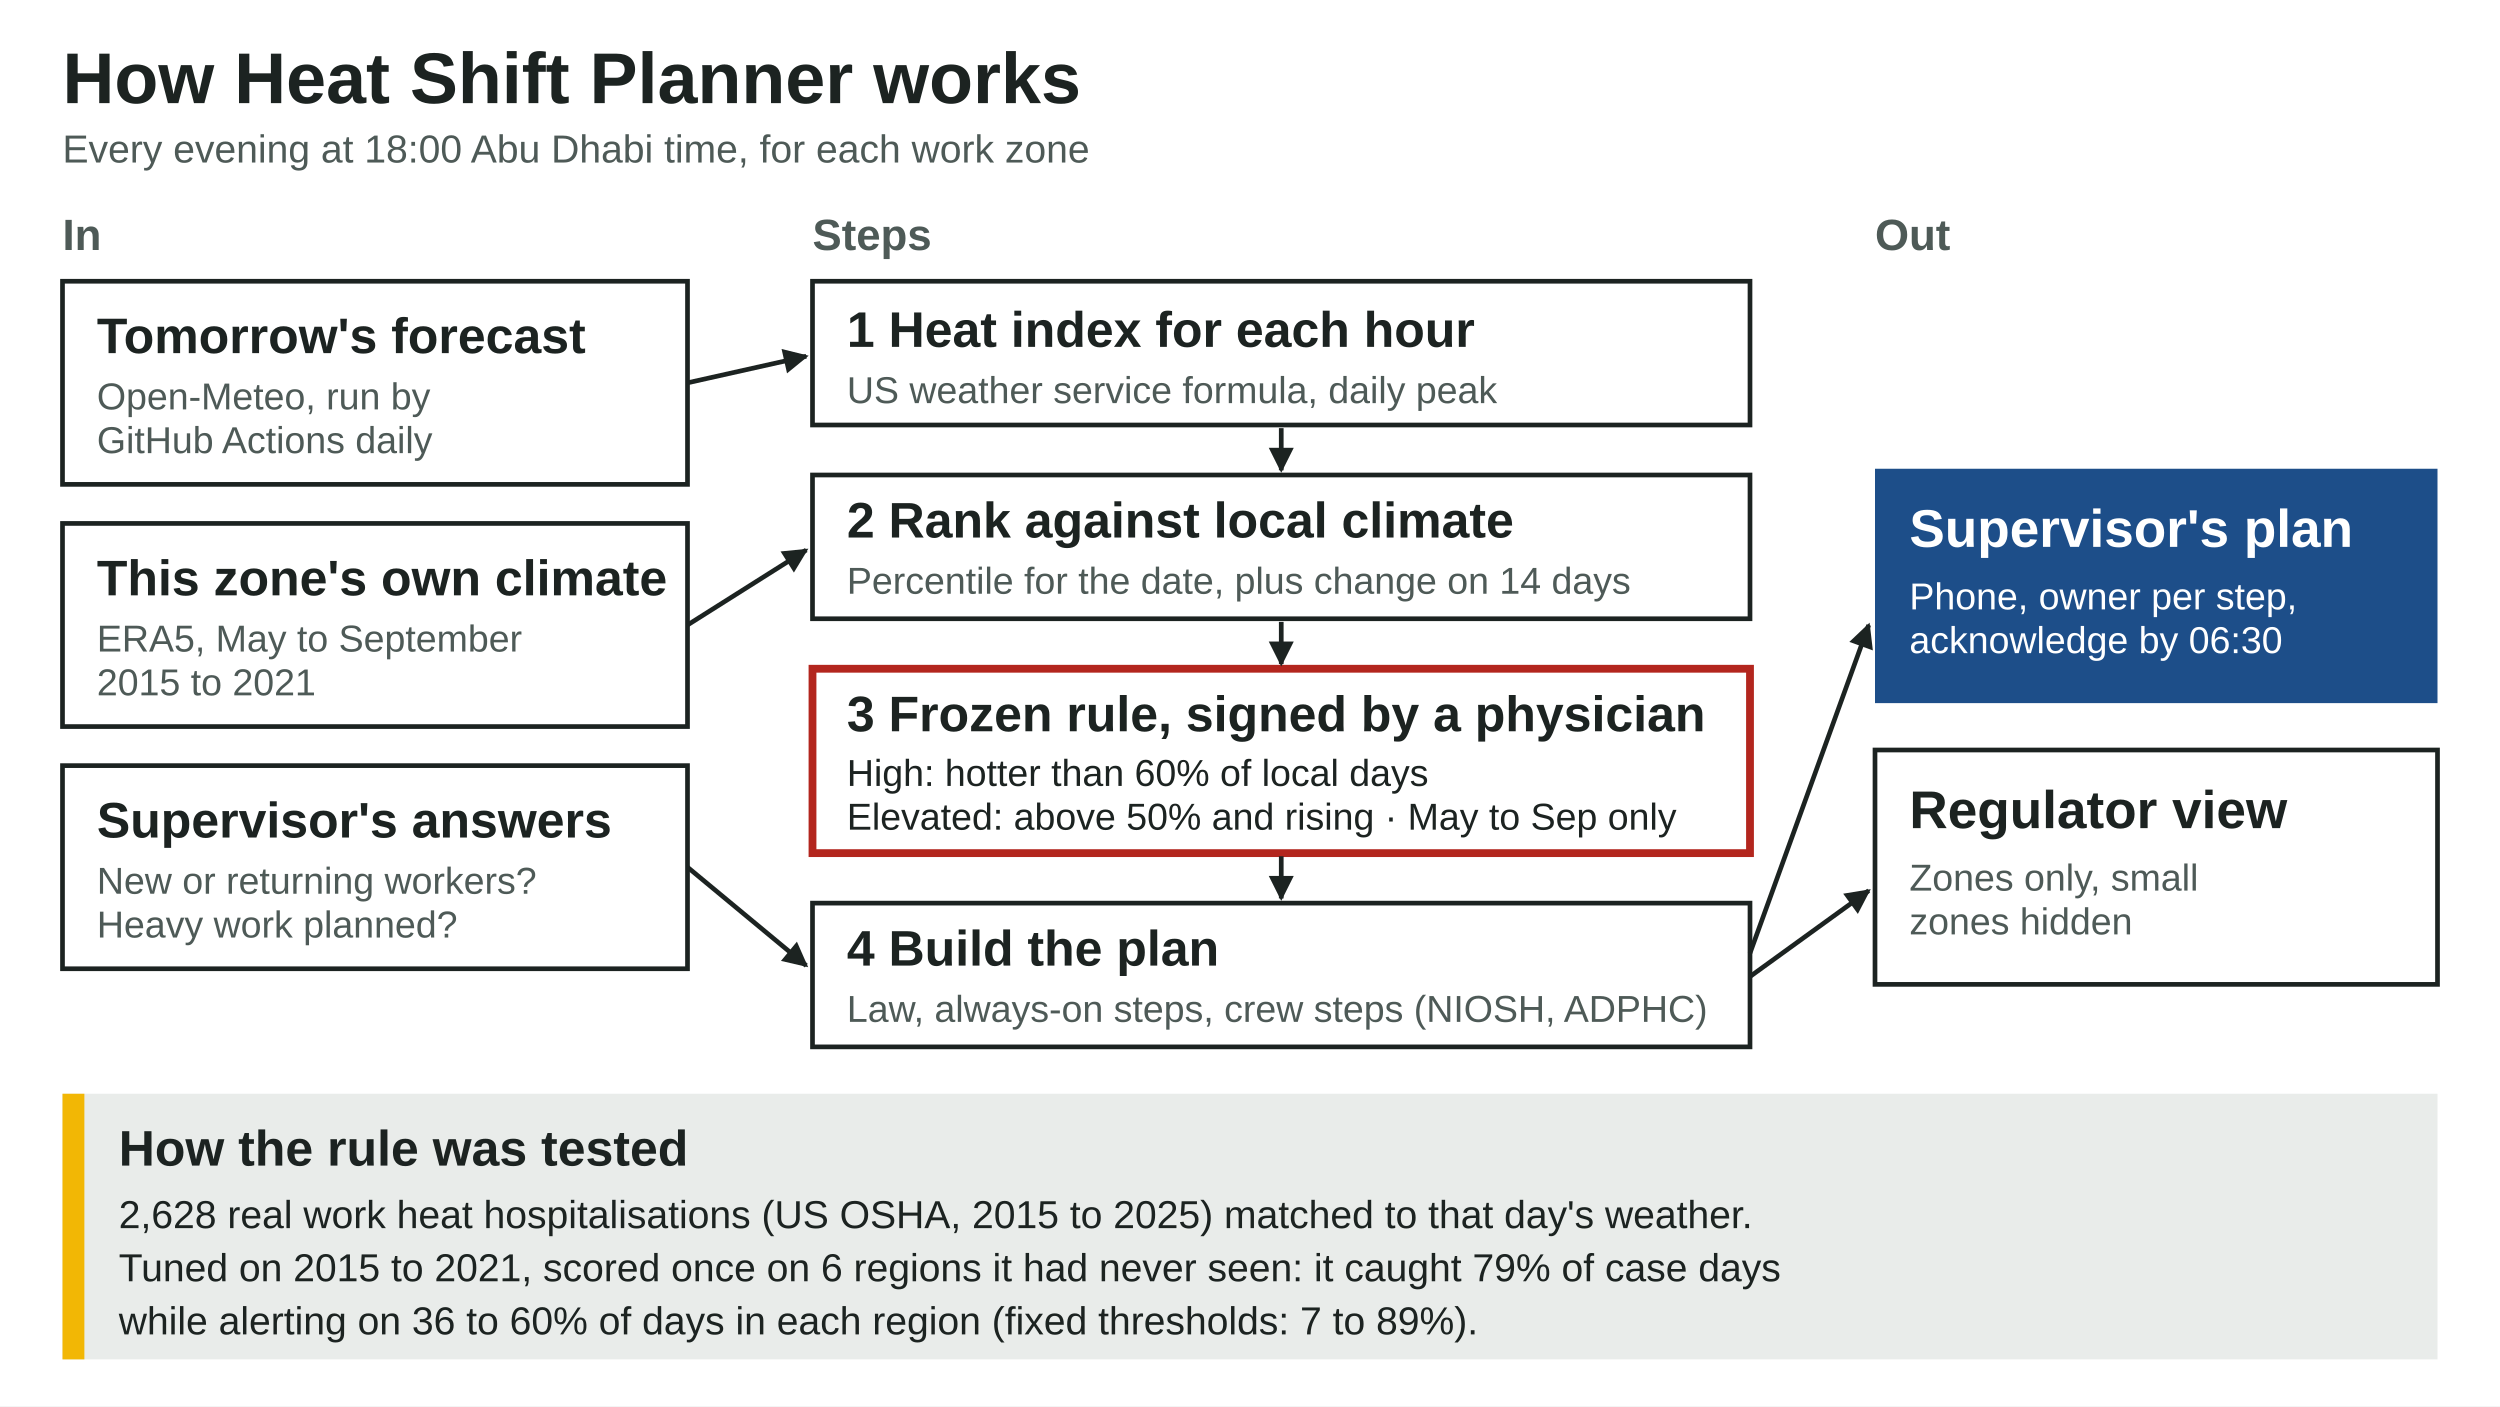
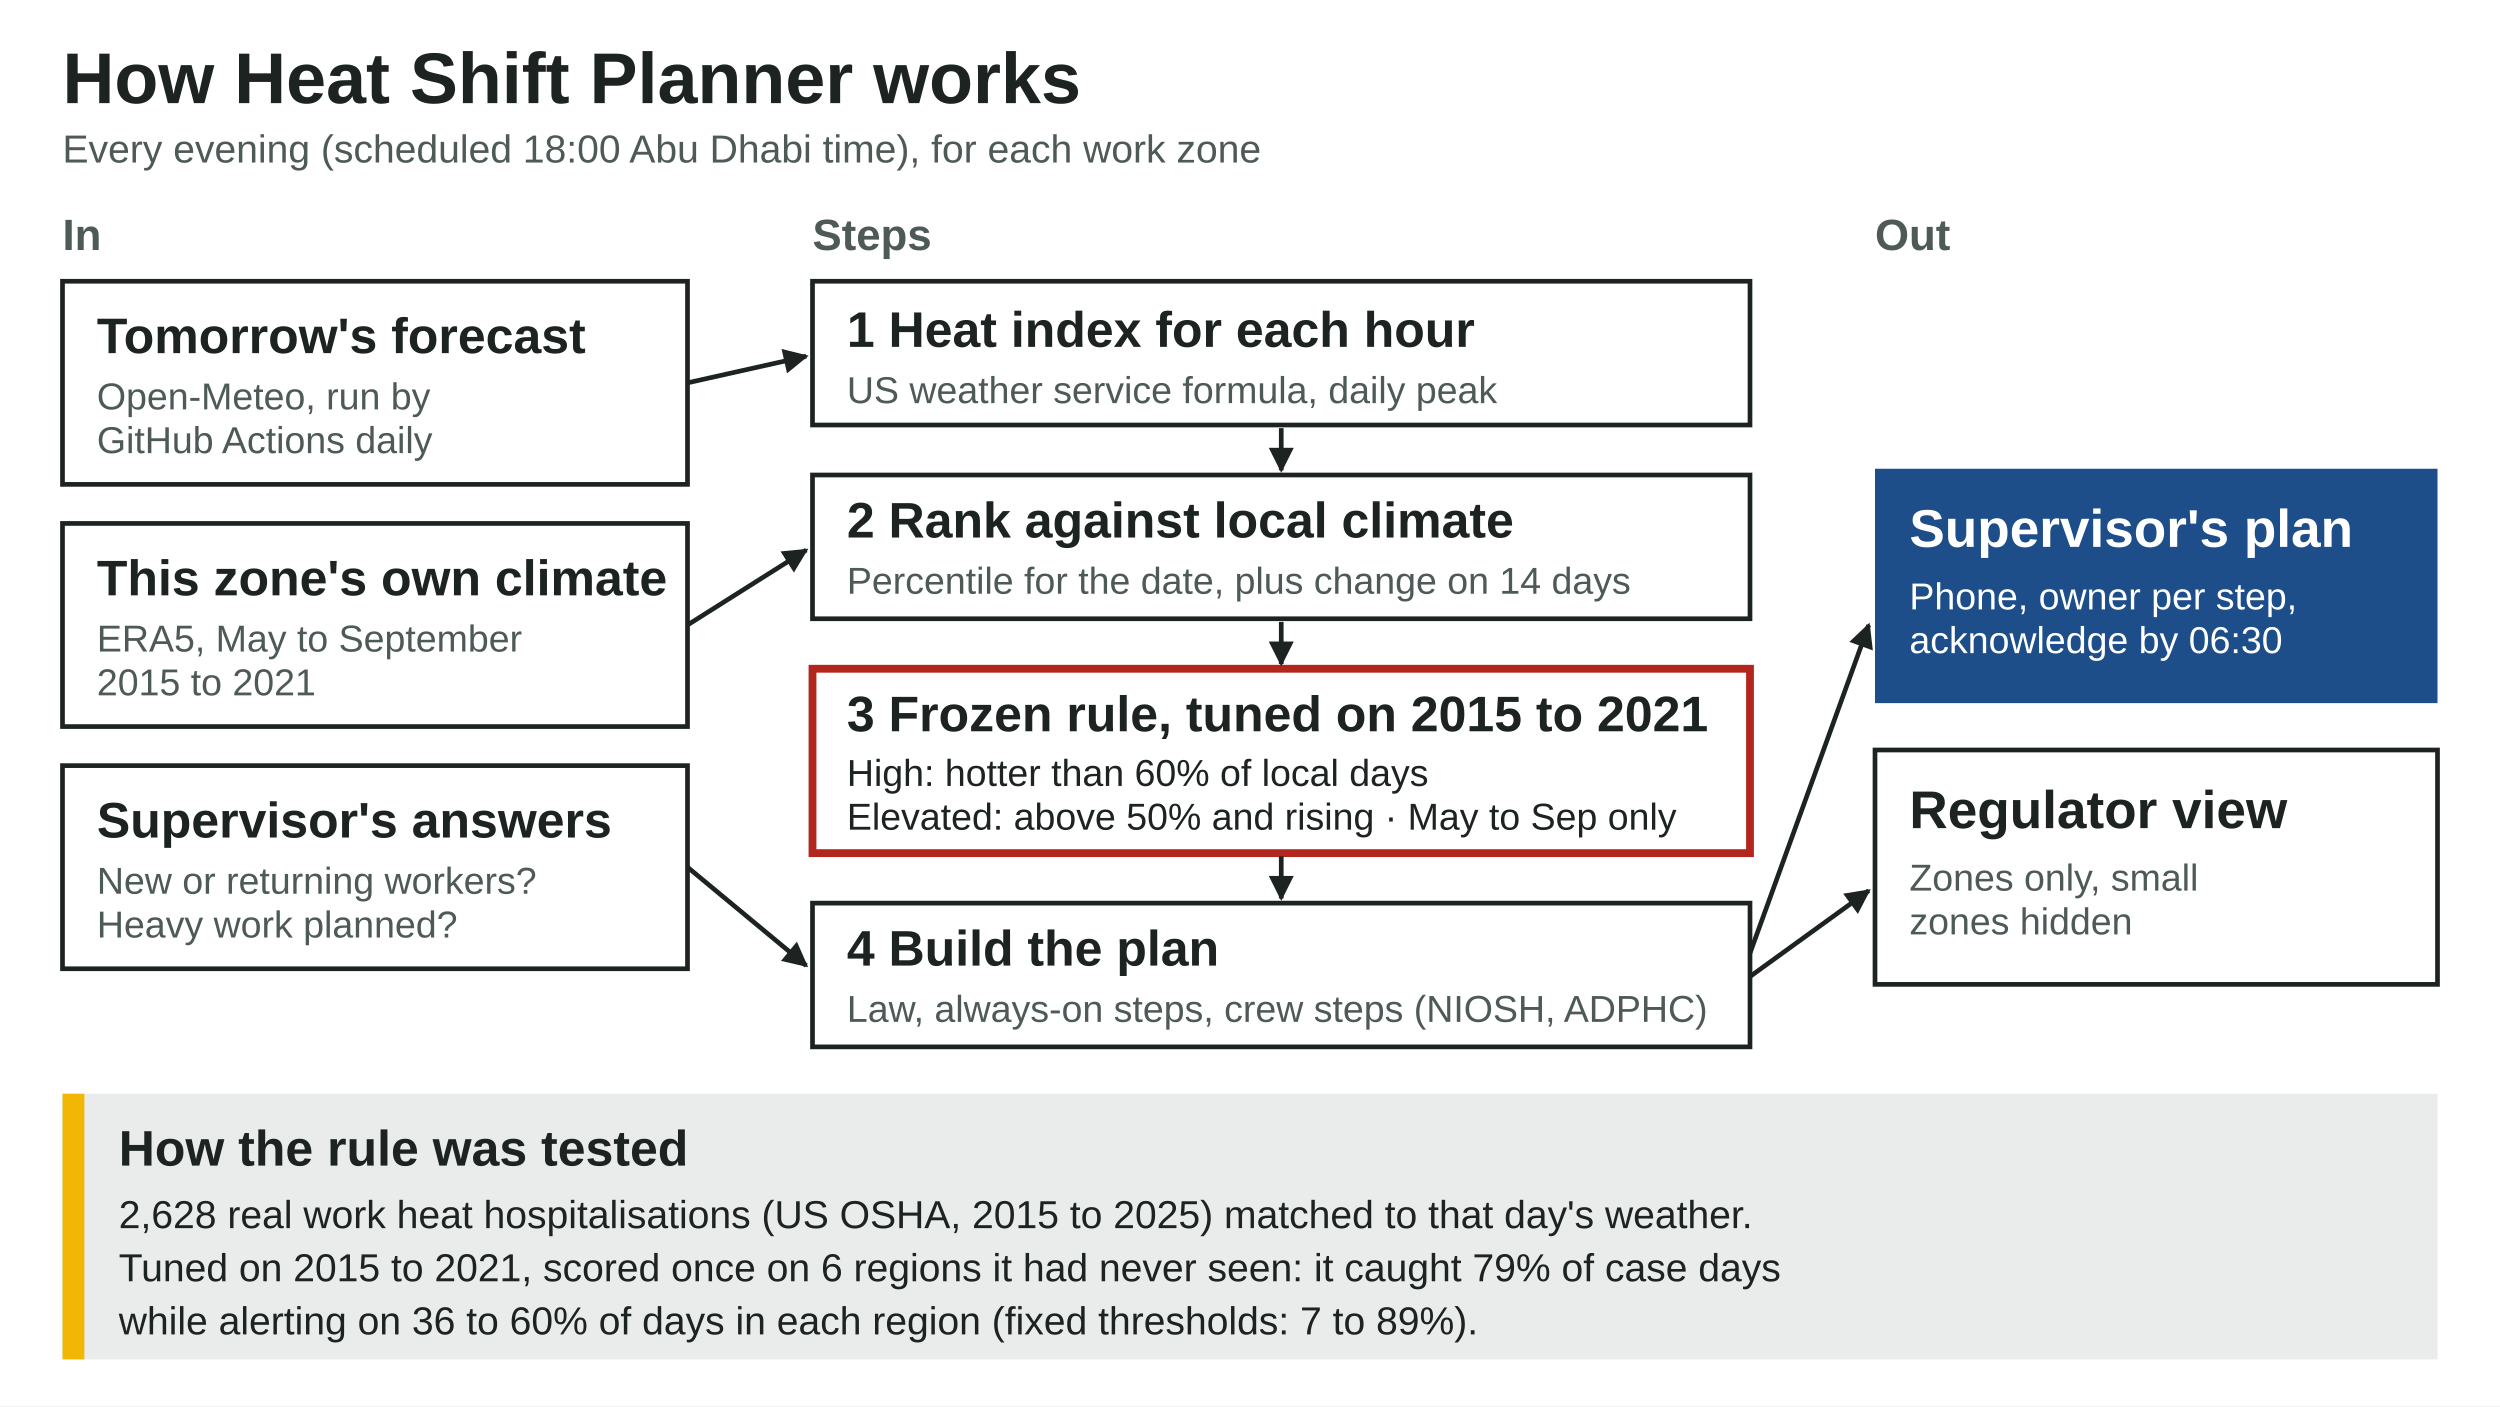
<svg xmlns="http://www.w3.org/2000/svg" width="1600" height="900" viewBox="0 0 1600 900">
  <defs>
    <marker id="ar" viewBox="0 0 10 10" refX="9" refY="5" markerUnits="userSpaceOnUse" markerWidth="16" markerHeight="16" orient="auto">
      <path d="M0,0 L10,5 L0,10 z" fill="#1C2321" />
    </marker>
    <style>
      .t{font-family:'Barlow Condensed','Arial Narrow',Arial,sans-serif;font-weight:700;fill:#1C2321}
      .b{font-family:'Atkinson Hyperlegible',Arial,sans-serif;fill:#1C2321}
      .m{fill:#4E5A57}
      .w{fill:#fff}
      .box{fill:#fff;stroke:#1C2321;stroke-width:3}
      .ln{stroke:#1C2321;stroke-width:3;fill:none;marker-end:url(#ar)}
    </style>
  </defs>
  <rect width="1600" height="900" fill="#FFFFFF" />
  <text x="40" y="66" class="t" font-size="46">How Heat Shift Planner works</text>
-   <text x="40" y="104" class="b m" font-size="25">Every evening at 18:00 Abu Dhabi time, for each work zone</text>
+   <text x="40" y="104" class="b m" font-size="25">Every evening (scheduled 18:00 Abu Dhabi time), for each work zone</text>
  <text x="40" y="160" class="t m" font-size="28">In</text>
  <text x="520" y="160" class="t m" font-size="28">Steps</text>
  <text x="1200" y="160" class="t m" font-size="28">Out</text>
  <rect x="40" y="180" width="400" height="130" class="box" />
  <text x="62" y="226" class="t" font-size="32">Tomorrow's forecast</text>
  <text x="62" y="262" class="b m" font-size="24">Open-Meteo, run by</text>
  <text x="62" y="290" class="b m" font-size="24">GitHub Actions daily</text>
  <rect x="40" y="335" width="400" height="130" class="box" />
  <text x="62" y="381" class="t" font-size="32">This zone's own climate</text>
  <text x="62" y="417" class="b m" font-size="24">ERA5, May to September</text>
  <text x="62" y="445" class="b m" font-size="24">2015 to 2021</text>
  <rect x="40" y="490" width="400" height="130" class="box" />
  <text x="62" y="536" class="t" font-size="32">Supervisor's answers</text>
  <text x="62" y="572" class="b m" font-size="24">New or returning workers?</text>
  <text x="62" y="600" class="b m" font-size="24">Heavy work planned?</text>
  <rect x="520" y="180" width="600" height="92" class="box" />
  <text x="542" y="222" class="t" font-size="32">1  Heat index for each hour</text>
  <text x="542" y="258" class="b m" font-size="24">US weather service formula, daily peak</text>
  <rect x="520" y="304" width="600" height="92" class="box" />
  <text x="542" y="344" class="t" font-size="32">2  Rank against local climate</text>
  <text x="542" y="380" class="b m" font-size="24">Percentile for the date, plus change on 14 days</text>
  <rect x="520" y="428" width="600" height="118" fill="#fff" stroke="#B3261E" stroke-width="5" />
-   <text x="542" y="468" class="t" font-size="32">3  Frozen rule, signed by a physician</text>
+   <text x="542" y="468" class="t" font-size="32">3  Frozen rule, tuned on 2015 to 2021</text>
  <text x="542" y="503" class="b" font-size="24">High: hotter than 60% of local days</text>
  <text x="542" y="531" class="b" font-size="24">Elevated: above 50% and rising · May to Sep only</text>
  <rect x="520" y="578" width="600" height="92" class="box" />
  <text x="542" y="618" class="t" font-size="32">4  Build the plan</text>
  <text x="542" y="654" class="b m" font-size="24">Law, always-on steps, crew steps (NIOSH, ADPHC)</text>
  <rect x="1200" y="300" width="360" height="150" fill="#1D4E89" />
  <text x="1222" y="350" class="t w" font-size="34">Supervisor's plan</text>
  <text x="1222" y="390" class="b w" font-size="24">Phone, owner per step,</text>
  <text x="1222" y="418" class="b w" font-size="24">acknowledge by 06:30</text>
  <rect x="1200" y="480" width="360" height="150" class="box" />
  <text x="1222" y="530" class="t" font-size="34">Regulator view</text>
  <text x="1222" y="570" class="b m" font-size="24">Zones only, small</text>
  <text x="1222" y="598" class="b m" font-size="24">zones hidden</text>
  <path d="M440,245 L516,228" class="ln" />
  <path d="M440,400 L516,352" class="ln" />
  <path d="M440,555 L516,618" class="ln" />
  <path d="M820,274 L820,301" class="ln" />
  <path d="M820,398 L820,425" class="ln" />
  <path d="M820,548 L820,575" class="ln" />
  <path d="M1120,610 L1196,400" class="ln" />
  <path d="M1120,625 L1196,570" class="ln" />
  <rect x="40" y="700" width="1520" height="170" fill="#E9ECEA" />
  <rect x="40" y="700" width="14" height="170" fill="#F2B705" />
  <text x="76" y="746" class="t" font-size="32">How the rule was tested</text>
  <text x="76" y="786" class="b" font-size="25">2,628 real work heat hospitalisations (US OSHA, 2015 to 2025) matched to that day's weather.</text>
  <text x="76" y="820" class="b" font-size="25">Tuned on 2015 to 2021, scored once on 6 regions it had never seen: it caught 79% of case days</text>
  <text x="76" y="854" class="b" font-size="25">while alerting on 36 to 60% of days in each region (fixed thresholds: 7 to 89%).</text>
</svg>
